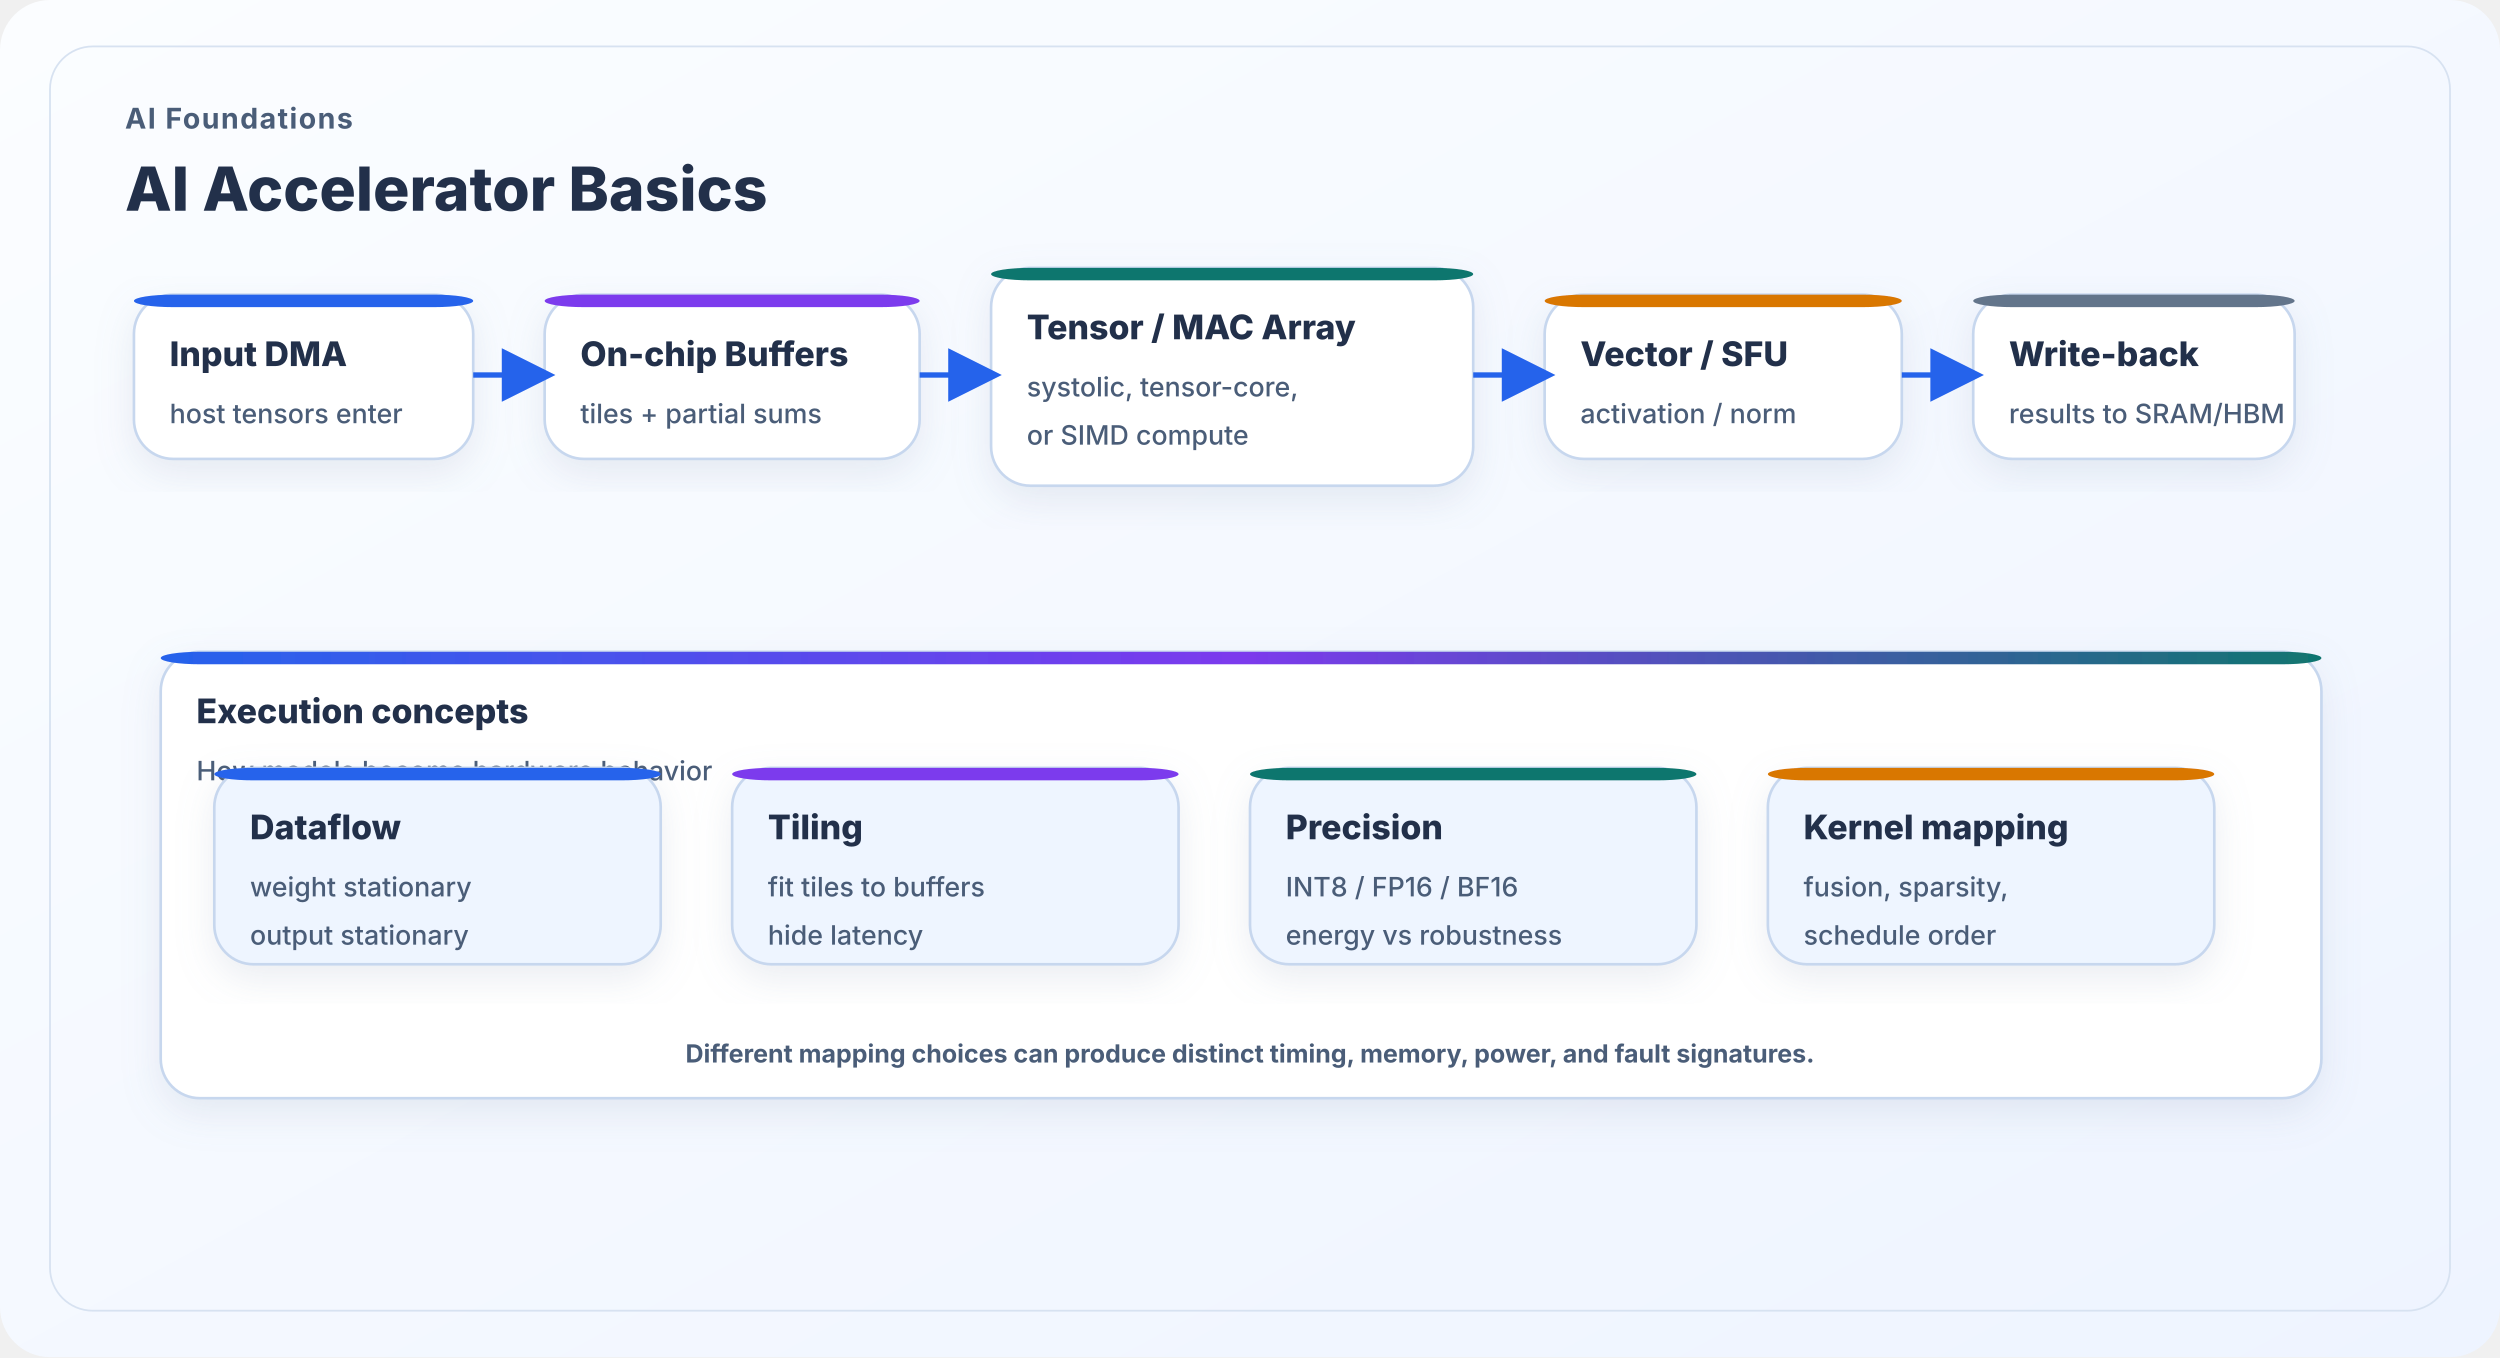
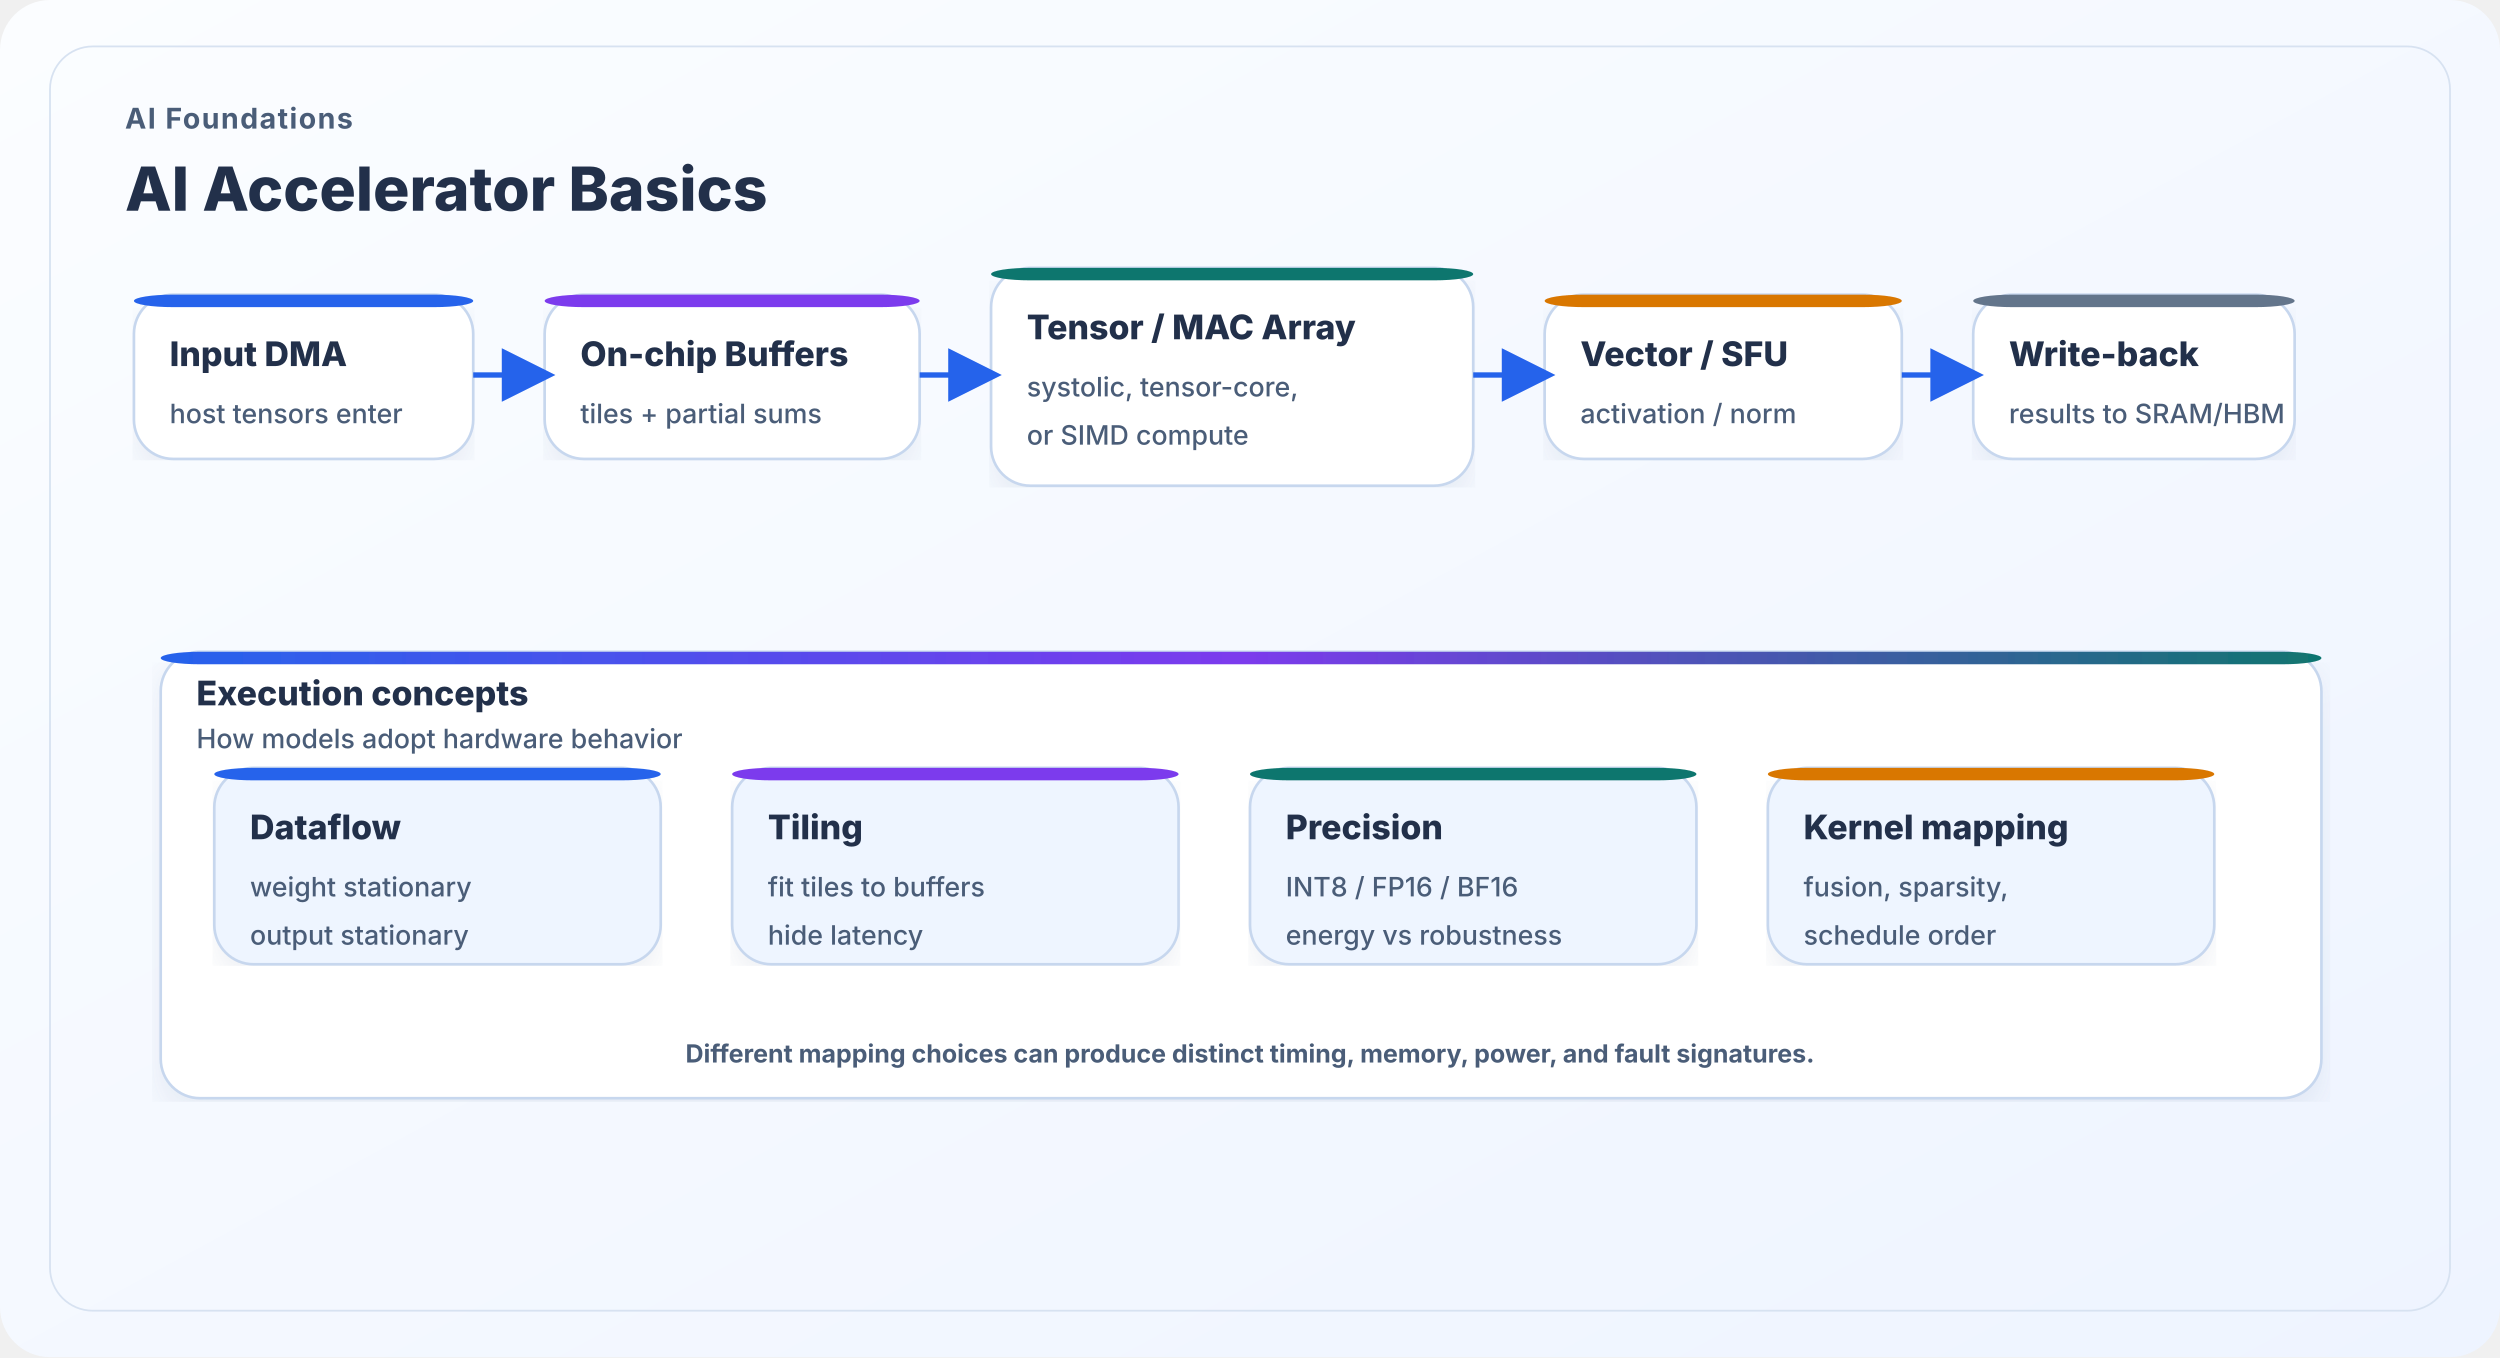
- <svg xmlns="http://www.w3.org/2000/svg" width="1400" height="760" viewBox="0 0 1400 760" role="img" aria-label="AI Accelerator Basics">
-   <defs>
+ <svg xmlns="http://www.w3.org/2000/svg" width="1400" height="760" viewBox="0 0 1400 760" role="img" aria-label="AI Accelerator Basics" version="1.1" id="svg37">
+   <defs id="defs6">
    <linearGradient id="bgGrad" x1="0" y1="0" x2="1" y2="1">
-       <stop offset="0%" stop-color="#fbfdff" />
-       <stop offset="100%" stop-color="#eef4ff" />
+       <stop offset="0%" stop-color="#fbfdff" id="stop1" />
+       <stop offset="100%" stop-color="#eef4ff" id="stop2" />
    </linearGradient>
    <linearGradient id="multi" x1="0" y1="0" x2="1" y2="0">
-       <stop offset="0%" stop-color="#2563eb" />
-       <stop offset="50%" stop-color="#7c3aed" />
-       <stop offset="100%" stop-color="#0f766e" />
+       <stop offset="0%" stop-color="#2563eb" id="stop3" />
+       <stop offset="50%" stop-color="#7c3aed" id="stop4" />
+       <stop offset="100%" stop-color="#0f766e" id="stop5" />
    </linearGradient>
-     <filter id="shadow" x="-20%" y="-20%" width="140%" height="140%">
+     <filter id="shadow" x="-0.004" y="-0.008" width="1.008" height="1.016">
      <feDropShadow dx="0" dy="8" stdDeviation="10" flood-color="#94a3b8" flood-opacity="0.18" />
    </filter>
    <marker id="arrowBlue" markerWidth="10" markerHeight="10" refX="8" refY="5" orient="auto">
-       <path d="M0,0 L10,5 L0,10 Z" fill="#2563eb" />
+       <path d="M0,0 L10,5 L0,10 Z" fill="#2563eb" id="path5" />
    </marker>
    <marker id="arrowSlate" markerWidth="10" markerHeight="10" refX="8" refY="5" orient="auto">
-       <path d="M0,0 L10,5 L0,10 Z" fill="#64748b" />
+       <path d="M0,0 L10,5 L0,10 Z" fill="#64748b" id="path6" />
    </marker>
-     <style>
+     <style id="style6">
.title{font:800 34px Inter,Arial,sans-serif;fill:#22304a}
.subtitle{font:700 16px Inter,Arial,sans-serif;fill:#4a5d78;letter-spacing:.05em;text-transform:uppercase}
.bt{font:800 19px Inter,Arial,sans-serif;fill:#22304a}
.bs{font:500 15px Inter,Arial,sans-serif;fill:#4a5d78}
.cap{font:700 14px Inter,Arial,sans-serif;fill:#4a5d78}
</style>
  </defs>
-   <rect width="1400" height="760" rx="28" fill="url(#bgGrad)" />
-   <rect x="28" y="26" width="1344" height="708" rx="24" fill="none" stroke="#d7e2f1" />
-   <text x="70" y="72" class="subtitle">AI Foundations</text>
-   <text x="70" y="118" class="title">AI Accelerator Basics</text>
-   <g filter="url(#shadow)">
-     <rect x="75" y="165" width="190" height="92" rx="22" fill="#ffffff" stroke="#c7d7ee" stroke-width="1.5" />
-     <rect x="75" y="165" width="190" height="7" rx="22" fill="#2563eb" />
+   <rect width="1400" height="760" rx="28" fill="url(#bgGrad)" id="rect6" />
+   <rect x="28" y="26" width="1344" height="708" rx="24" fill="none" stroke="#d7e2f1" id="rect7" />
+   <text x="70" y="72" class="subtitle" id="text7">AI Foundations</text>
+   <text x="70" y="118" class="title" id="text8">AI Accelerator Basics</text>
+   <g filter="url(#shadow)" id="g9">
+     <rect x="75" y="165" width="190" height="92" rx="22" fill="#ffffff" stroke="#c7d7ee" stroke-width="1.5" id="rect8" />
+     <rect x="75" y="165" width="190" height="7" rx="22" fill="#2563eb" id="rect9" />
  </g>
-   <text x="95" y="205" class="bt">Input DMA</text>
-   <text x="95" y="237" class="bs">host tensors enter</text>
-   <g filter="url(#shadow)">
-     <rect x="305" y="165" width="210" height="92" rx="22" fill="#ffffff" stroke="#c7d7ee" stroke-width="1.5" />
-     <rect x="305" y="165" width="210" height="7" rx="22" fill="#7c3aed" />
+   <text x="95" y="205" class="bt" id="text9">Input DMA</text>
+   <text x="95" y="237" class="bs" id="text10">host tensors enter</text>
+   <g filter="url(#shadow)" id="g11">
+     <rect x="305" y="165" width="210" height="92" rx="22" fill="#ffffff" stroke="#c7d7ee" stroke-width="1.5" id="rect10" />
+     <rect x="305" y="165" width="210" height="7" rx="22" fill="#7c3aed" id="rect11" />
  </g>
-   <text x="325" y="205" class="bt">On-chip Buffers</text>
-   <text x="325" y="237" class="bs">tiles + partial sums</text>
-   <g filter="url(#shadow)">
-     <rect x="555" y="150" width="270" height="122" rx="22" fill="#ffffff" stroke="#c7d7ee" stroke-width="1.5" />
-     <rect x="555" y="150" width="270" height="7" rx="22" fill="#0f766e" />
+   <text x="325" y="205" class="bt" id="text11">On-chip Buffers</text>
+   <text x="325" y="237" class="bs" id="text12">tiles + partial sums</text>
+   <g filter="url(#shadow)" id="g13">
+     <rect x="555" y="150" width="270" height="122" rx="22" fill="#ffffff" stroke="#c7d7ee" stroke-width="1.5" id="rect12" />
+     <rect x="555" y="150" width="270" height="7" rx="22" fill="#0f766e" id="rect13" />
  </g>
-   <text x="575" y="190" class="bt">Tensor / MAC Array</text>
-   <text x="575" y="222" class="bs">systolic, tensor-core,</text>
-   <text x="575" y="249" class="bs">or SIMD compute</text>
-   <g filter="url(#shadow)">
-     <rect x="865" y="165" width="200" height="92" rx="22" fill="#ffffff" stroke="#c7d7ee" stroke-width="1.5" />
-     <rect x="865" y="165" width="200" height="7" rx="22" fill="#d97706" />
+   <text x="575" y="190" class="bt" id="text13">Tensor / MAC Array</text>
+   <text x="575" y="222" class="bs" id="text14">systolic, tensor-core,</text>
+   <text x="575" y="249" class="bs" id="text15">or SIMD compute</text>
+   <g filter="url(#shadow)" id="g16">
+     <rect x="865" y="165" width="200" height="92" rx="22" fill="#ffffff" stroke="#c7d7ee" stroke-width="1.5" id="rect15" />
+     <rect x="865" y="165" width="200" height="7" rx="22" fill="#d97706" id="rect16" />
  </g>
-   <text x="885" y="205" class="bt">Vector / SFU</text>
-   <text x="885" y="237" class="bs">activation / norm</text>
-   <g filter="url(#shadow)">
-     <rect x="1105" y="165" width="180" height="92" rx="22" fill="#ffffff" stroke="#c7d7ee" stroke-width="1.5" />
-     <rect x="1105" y="165" width="180" height="7" rx="22" fill="#64748b" />
+   <text x="885" y="205" class="bt" id="text16">Vector / SFU</text>
+   <text x="885" y="237" class="bs" id="text17">activation / norm</text>
+   <g filter="url(#shadow)" id="g18">
+     <rect x="1105" y="165" width="180" height="92" rx="22" fill="#ffffff" stroke="#c7d7ee" stroke-width="1.5" id="rect17" />
+     <rect x="1105" y="165" width="180" height="7" rx="22" fill="#64748b" id="rect18" />
  </g>
-   <text x="1125" y="205" class="bt">Write-back</text>
-   <text x="1125" y="237" class="bs">results to SRAM/HBM</text>
-   <line x1="265" y1="210" x2="305" y2="210" stroke="#2563eb" stroke-width="3" marker-end="url(#arrowBlue)" />
-   <line x1="515" y1="210" x2="555" y2="210" stroke="#2563eb" stroke-width="3" marker-end="url(#arrowBlue)" />
-   <line x1="825" y1="210" x2="865" y2="210" stroke="#2563eb" stroke-width="3" marker-end="url(#arrowBlue)" />
-   <line x1="1065" y1="210" x2="1105" y2="210" stroke="#2563eb" stroke-width="3" marker-end="url(#arrowBlue)" />
-   <g filter="url(#shadow)">
-     <rect x="90" y="365" width="1210" height="250" rx="22" fill="#ffffff" stroke="#c7d7ee" stroke-width="1.5" />
-     <rect x="90" y="365" width="1210" height="7" rx="22" fill="url(#multi)" />
+   <text x="1125" y="205" class="bt" id="text18">Write-back</text>
+   <text x="1125" y="237" class="bs" id="text19">results to SRAM/HBM</text>
+   <line x1="265" y1="210" x2="305" y2="210" stroke="#2563eb" stroke-width="3" marker-end="url(#arrowBlue)" id="line19" />
+   <line x1="515" y1="210" x2="555" y2="210" stroke="#2563eb" stroke-width="3" marker-end="url(#arrowBlue)" id="line20" />
+   <line x1="825" y1="210" x2="865" y2="210" stroke="#2563eb" stroke-width="3" marker-end="url(#arrowBlue)" id="line21" />
+   <line x1="1065" y1="210" x2="1105" y2="210" stroke="#2563eb" stroke-width="3" marker-end="url(#arrowBlue)" id="line22" />
+   <g filter="url(#shadow)" id="g23">
+     <rect x="90" y="365" width="1210" height="250" rx="22" fill="#ffffff" stroke="#c7d7ee" stroke-width="1.5" id="rect22" />
+     <rect x="90" y="365" width="1210" height="7" rx="22" fill="url(#multi)" id="rect23" />
  </g>
-   <text x="110" y="405" class="bt">Execution concepts</text>
-   <text x="110" y="437" class="bs">How models become hardware behavior</text>
-   <g filter="url(#shadow)">
-     <rect x="120" y="430" width="250" height="110" rx="22" fill="#eef5ff" stroke="#c7d7ee" stroke-width="1.5" />
-     <rect x="120" y="430" width="250" height="7" rx="22" fill="#2563eb" />
+   <text x="110" y="395" class="bt" id="text23" style="font-style:normal;font-variant:normal;font-weight:800;font-stretch:normal;font-size:19px;line-height:normal;font-family:Inter, Arial, sans-serif">Execution concepts</text>
+   <text x="110" y="419" class="bs" id="text24" style="font-style:normal;font-variant:normal;font-weight:500;font-stretch:normal;font-size:15px;line-height:normal;font-family:Inter, Arial, sans-serif">How models adopt hardware behavior</text>
+   <g filter="url(#shadow)" id="g25">
+     <rect x="120" y="430" width="250" height="110" rx="22" fill="#eef5ff" stroke="#c7d7ee" stroke-width="1.5" id="rect24" />
+     <rect x="120" y="430" width="250" height="7" rx="22" fill="#2563eb" id="rect25" />
  </g>
-   <text x="140" y="470" class="bt">Dataflow</text>
-   <text x="140" y="502" class="bs">weight stationary</text>
-   <text x="140" y="529" class="bs">output stationary</text>
-   <g filter="url(#shadow)">
-     <rect x="410" y="430" width="250" height="110" rx="22" fill="#eef5ff" stroke="#c7d7ee" stroke-width="1.5" />
-     <rect x="410" y="430" width="250" height="7" rx="22" fill="#7c3aed" />
+   <text x="140" y="470" class="bt" id="text25">Dataflow</text>
+   <text x="140" y="502" class="bs" id="text26">weight stationary</text>
+   <text x="140" y="529" class="bs" id="text27">output stationary</text>
+   <g filter="url(#shadow)" id="g28">
+     <rect x="410" y="430" width="250" height="110" rx="22" fill="#eef5ff" stroke="#c7d7ee" stroke-width="1.5" id="rect27" />
+     <rect x="410" y="430" width="250" height="7" rx="22" fill="#7c3aed" id="rect28" />
  </g>
-   <text x="430" y="470" class="bt">Tiling</text>
-   <text x="430" y="502" class="bs">fit tiles to buffers</text>
-   <text x="430" y="529" class="bs">hide latency</text>
-   <g filter="url(#shadow)">
-     <rect x="700" y="430" width="250" height="110" rx="22" fill="#eef5ff" stroke="#c7d7ee" stroke-width="1.5" />
-     <rect x="700" y="430" width="250" height="7" rx="22" fill="#0f766e" />
+   <text x="430" y="470" class="bt" id="text28">Tiling</text>
+   <text x="430" y="502" class="bs" id="text29">fit tiles to buffers</text>
+   <text x="430" y="529" class="bs" id="text30">hide latency</text>
+   <g filter="url(#shadow)" id="g31">
+     <rect x="700" y="430" width="250" height="110" rx="22" fill="#eef5ff" stroke="#c7d7ee" stroke-width="1.5" id="rect30" />
+     <rect x="700" y="430" width="250" height="7" rx="22" fill="#0f766e" id="rect31" />
  </g>
-   <text x="720" y="470" class="bt">Precision</text>
-   <text x="720" y="502" class="bs">INT8 / FP16 / BF16</text>
-   <text x="720" y="529" class="bs">energy vs robustness</text>
-   <g filter="url(#shadow)">
-     <rect x="990" y="430" width="250" height="110" rx="22" fill="#eef5ff" stroke="#c7d7ee" stroke-width="1.5" />
-     <rect x="990" y="430" width="250" height="7" rx="22" fill="#d97706" />
+   <text x="720" y="470" class="bt" id="text31">Precision</text>
+   <text x="720" y="502" class="bs" id="text32">INT8 / FP16 / BF16</text>
+   <text x="720" y="529" class="bs" id="text33">energy vs robustness</text>
+   <g filter="url(#shadow)" id="g34">
+     <rect x="990" y="430" width="250" height="110" rx="22" fill="#eef5ff" stroke="#c7d7ee" stroke-width="1.5" id="rect33" />
+     <rect x="990" y="430" width="250" height="7" rx="22" fill="#d97706" id="rect34" />
  </g>
-   <text x="1010" y="470" class="bt">Kernel mapping</text>
-   <text x="1010" y="502" class="bs">fusion, sparsity,</text>
-   <text x="1010" y="529" class="bs">schedule order</text>
-   <text x="700" y="595" class="cap" fill="#4a5d78" text-anchor="middle">Different mapping choices can produce distinct timing, memory, power, and fault signatures.</text>
+   <text x="1010" y="470" class="bt" id="text34">Kernel mapping</text>
+   <text x="1010" y="502" class="bs" id="text35">fusion, sparsity,</text>
+   <text x="1010" y="529" class="bs" id="text36">schedule order</text>
+   <text x="700" y="595" class="cap" fill="#4a5d78" text-anchor="middle" id="text37">Different mapping choices can produce distinct timing, memory, power, and fault signatures.</text>
</svg>
